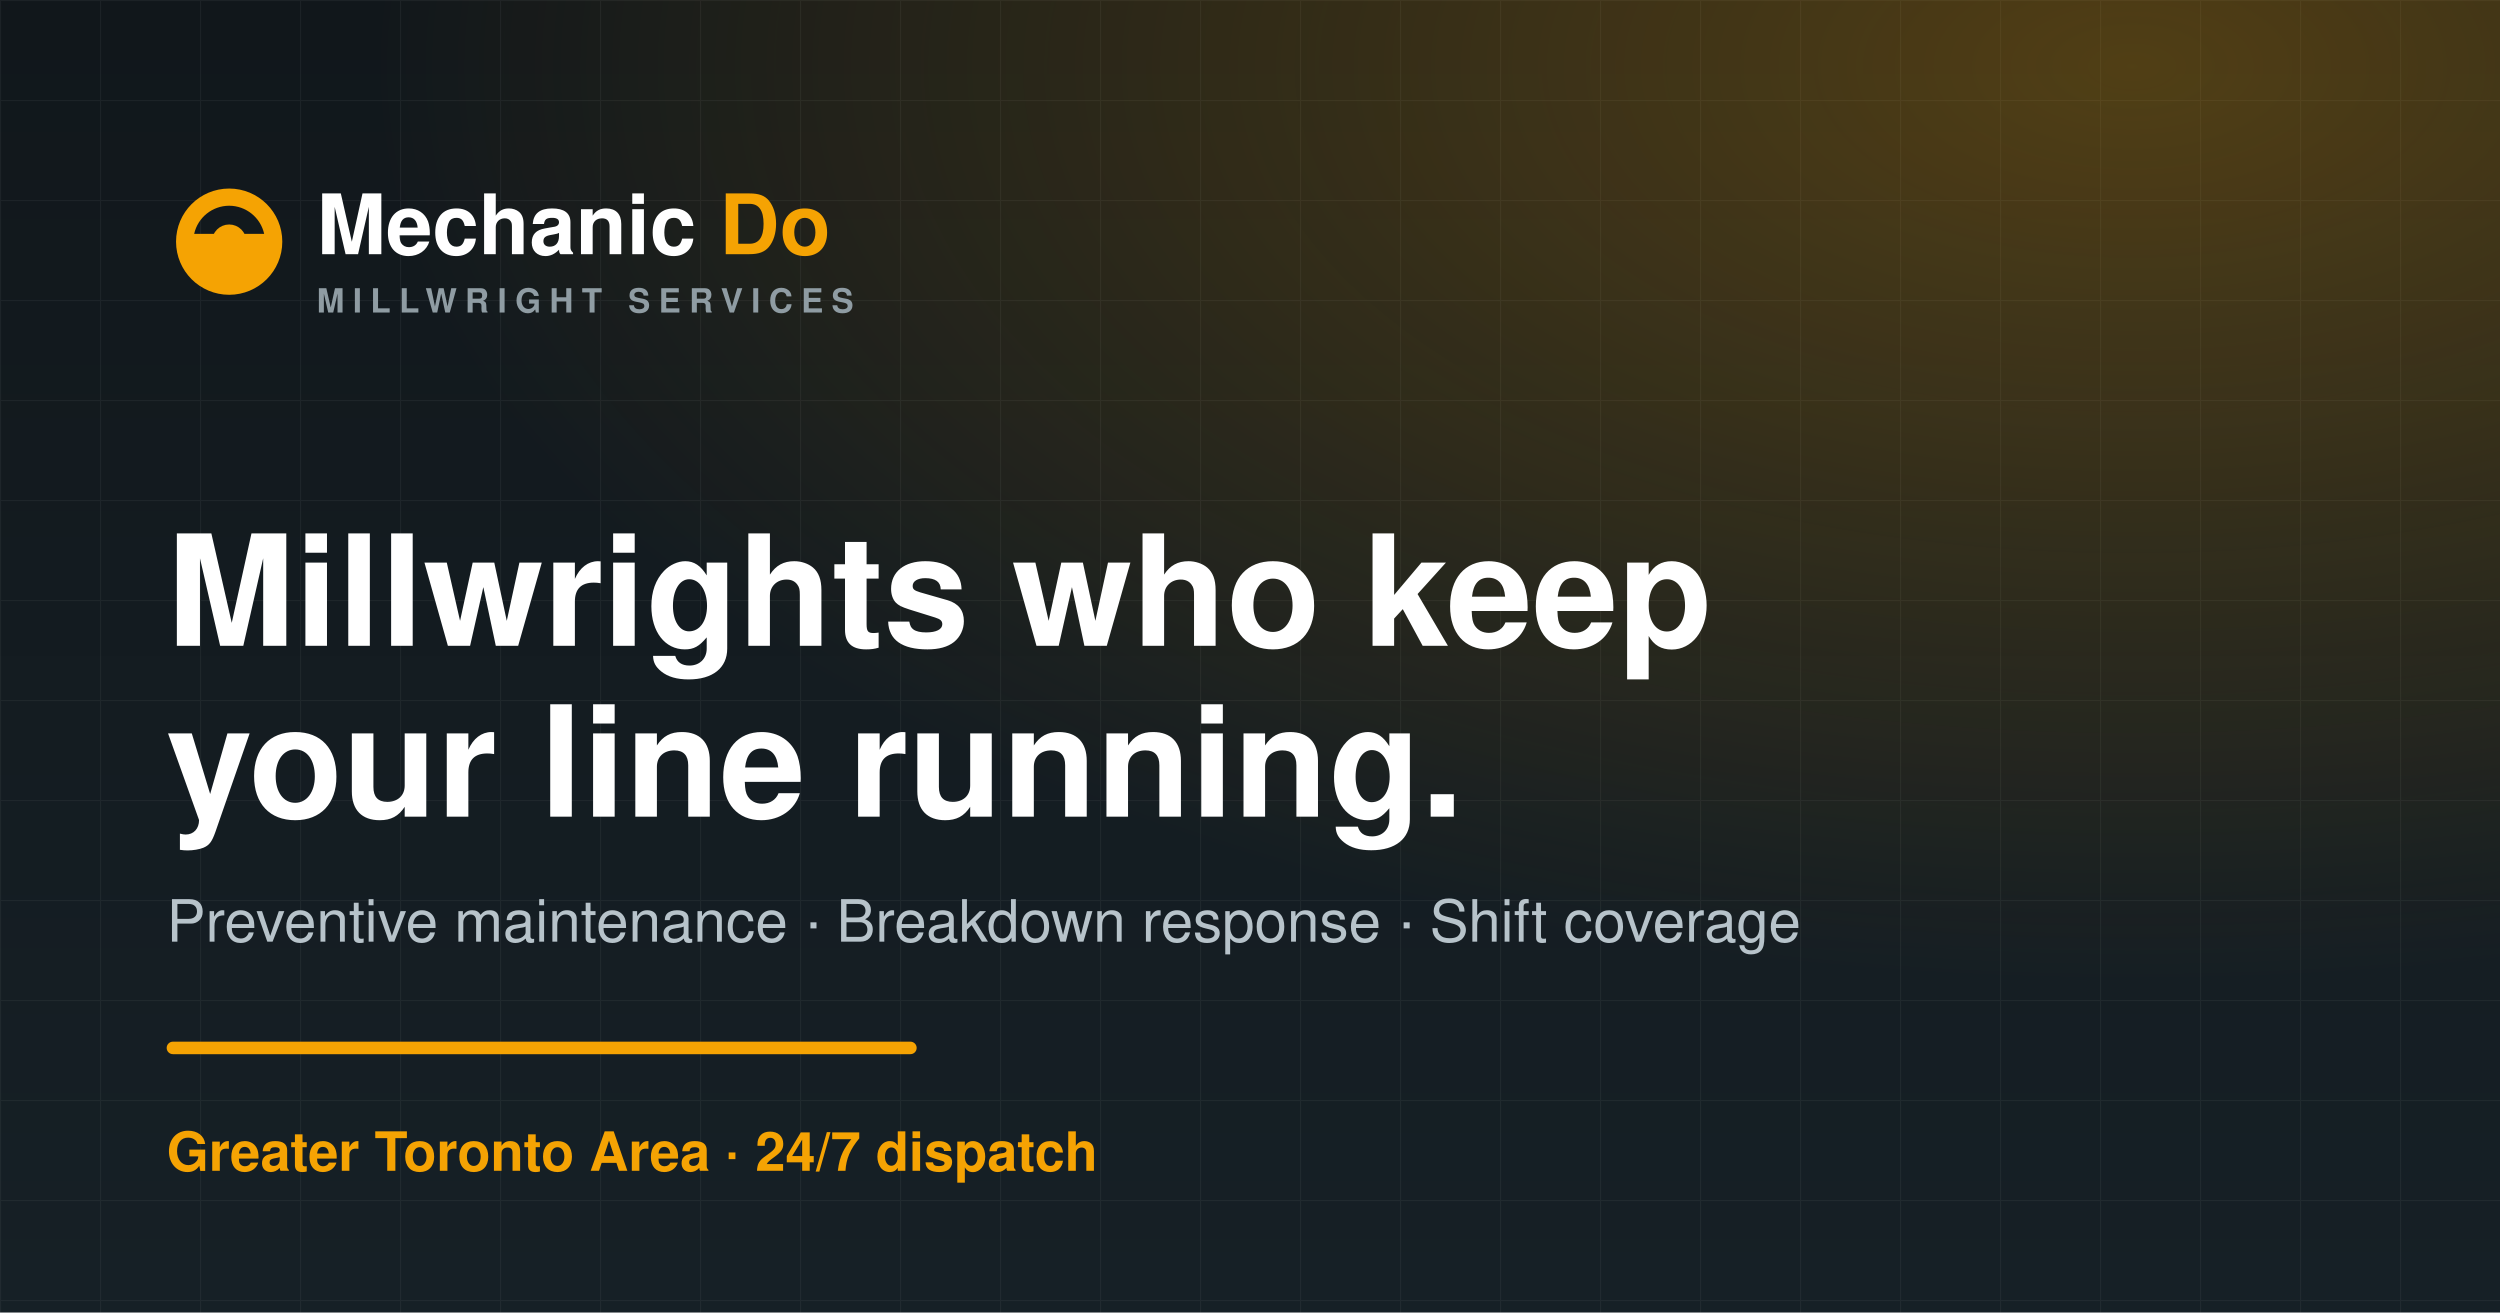
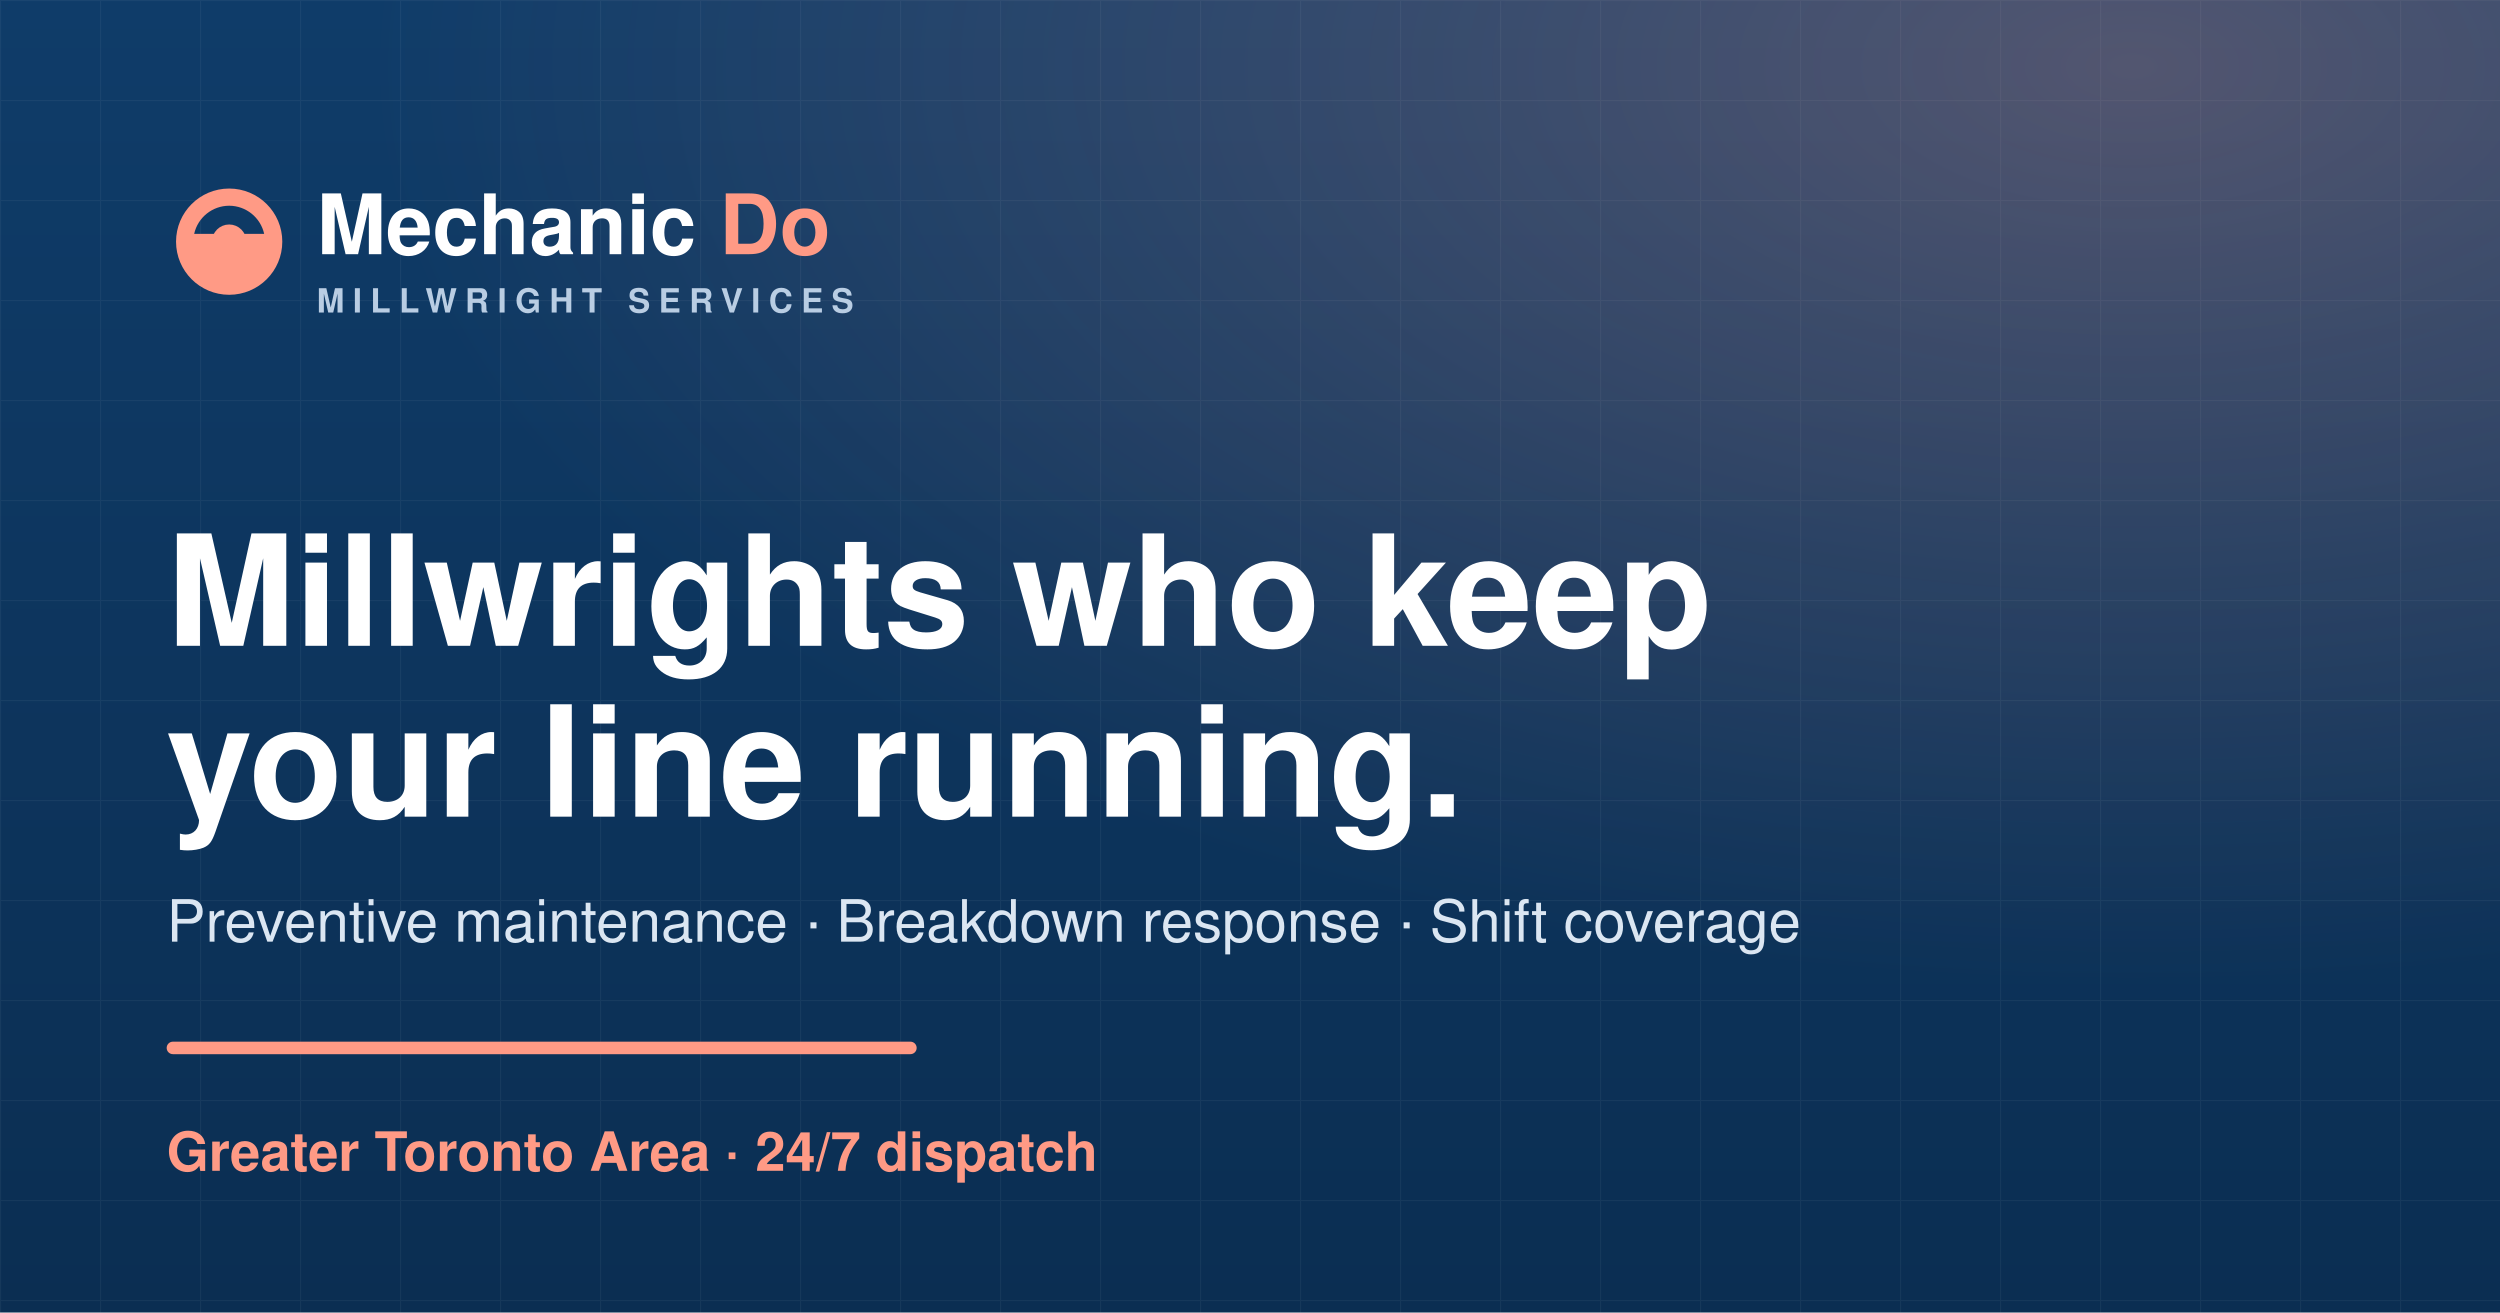
<svg xmlns="http://www.w3.org/2000/svg" width="1200" height="630" viewBox="0 0 1200 630">
  <defs>
    <linearGradient id="bg" x1="0" y1="0" x2="0" y2="1">
-       <stop offset="0" stop-color="#11171b" />
-       <stop offset="1" stop-color="#162026" />
+       <stop offset="0" stop-color="#0f3c69" />
+       <stop offset="1" stop-color="#0b2e52" />
    </linearGradient>
    <radialGradient id="glow" cx="0.85" cy="0.05" r="0.7">
-       <stop offset="0" stop-color="#f5a303" stop-opacity="0.28" />
-       <stop offset="1" stop-color="#f5a303" stop-opacity="0" />
+       <stop offset="0" stop-color="#ff9a85" stop-opacity="0.28" />
+       <stop offset="1" stop-color="#ff9a85" stop-opacity="0" />
    </radialGradient>
    <pattern id="grid" width="48" height="48" patternUnits="userSpaceOnUse">
      <path d="M48 0H0V48" fill="none" stroke="#ffffff" stroke-opacity="0.05" stroke-width="1" />
    </pattern>
  </defs>
  <rect width="1200" height="630" fill="url(#bg)" />
  <rect width="1200" height="630" fill="url(#grid)" />
  <rect width="1200" height="630" fill="url(#glow)" />
-   <g transform="translate(80 86)" fill="#f5a303">
+   <g transform="translate(80 86)" fill="#ff9a85">
    <g transform="scale(1.5)">
      <path d="M20 3a17 17 0 1 0 0 34 17 17 0 0 0 0-34Zm0 5.5a11.5 11.5 0 0 1 11.2 9h-7.4a4.5 4.5 0 0 0-3.8-2.2 4.5 4.5 0 0 0-3.8 2.2H8.8A11.5 11.5 0 0 1 20 8.5Z" />
-       <circle cx="20" cy="20" r="4.2" fill="none" stroke="#f5a303" stroke-width="2.6" />
-       <path d="M20 24.2V34M11.5 28.5l4-4M28.5 28.5l-4-4" stroke="#f5a303" stroke-width="2.6" stroke-linecap="round" />
+       <circle cx="20" cy="20" r="4.2" fill="none" stroke="#ff9a85" stroke-width="2.6" />
+       <path d="M20 24.2V34M11.5 28.5l4-4M28.5 28.5l-4-4" stroke="#ff9a85" stroke-width="2.6" stroke-linecap="round" />
    </g>
  </g>
  <text x="152" y="122" font-family="Segoe UI, Helvetica, Arial, sans-serif" font-size="40" font-weight="700" fill="#ffffff">
-     Mechanic <tspan fill="#f5a303">Do</tspan>
+     Mechanic <tspan fill="#ff9a85">Do</tspan>
  </text>
-   <text x="152" y="150" font-family="Segoe UI, Helvetica, Arial, sans-serif" font-size="16" font-weight="600" letter-spacing="4" fill="#8f9ca3">
+   <text x="152" y="150" font-family="Segoe UI, Helvetica, Arial, sans-serif" font-size="16" font-weight="600" letter-spacing="4" fill="#b9cde3">
    MILLWRIGHT SERVICES
  </text>
  <text x="80" y="310" font-family="Segoe UI, Helvetica, Arial, sans-serif" font-size="74" font-weight="800" fill="#ffffff">
    Millwrights who keep
  </text>
  <text x="80" y="392" font-family="Segoe UI, Helvetica, Arial, sans-serif" font-size="74" font-weight="800" fill="#ffffff">
    your line running.
  </text>
-   <text x="80" y="452" font-family="Segoe UI, Helvetica, Arial, sans-serif" font-size="28" fill="#b7c3ca">
+   <text x="80" y="452" font-family="Segoe UI, Helvetica, Arial, sans-serif" font-size="28" fill="#dbe6f2">
    Preventive maintenance · Breakdown response · Shift coverage
  </text>
-   <rect x="80" y="500" width="360" height="6" rx="3" fill="#f5a303" />
-   <text x="80" y="562" font-family="Segoe UI, Helvetica, Arial, sans-serif" font-size="26" font-weight="700" fill="#f5a303">
+   <rect x="80" y="500" width="360" height="6" rx="3" fill="#ff9a85" />
+   <text x="80" y="562" font-family="Segoe UI, Helvetica, Arial, sans-serif" font-size="26" font-weight="700" fill="#ff9a85">
    Greater Toronto Area · 24/7 dispatch
  </text>
</svg>
